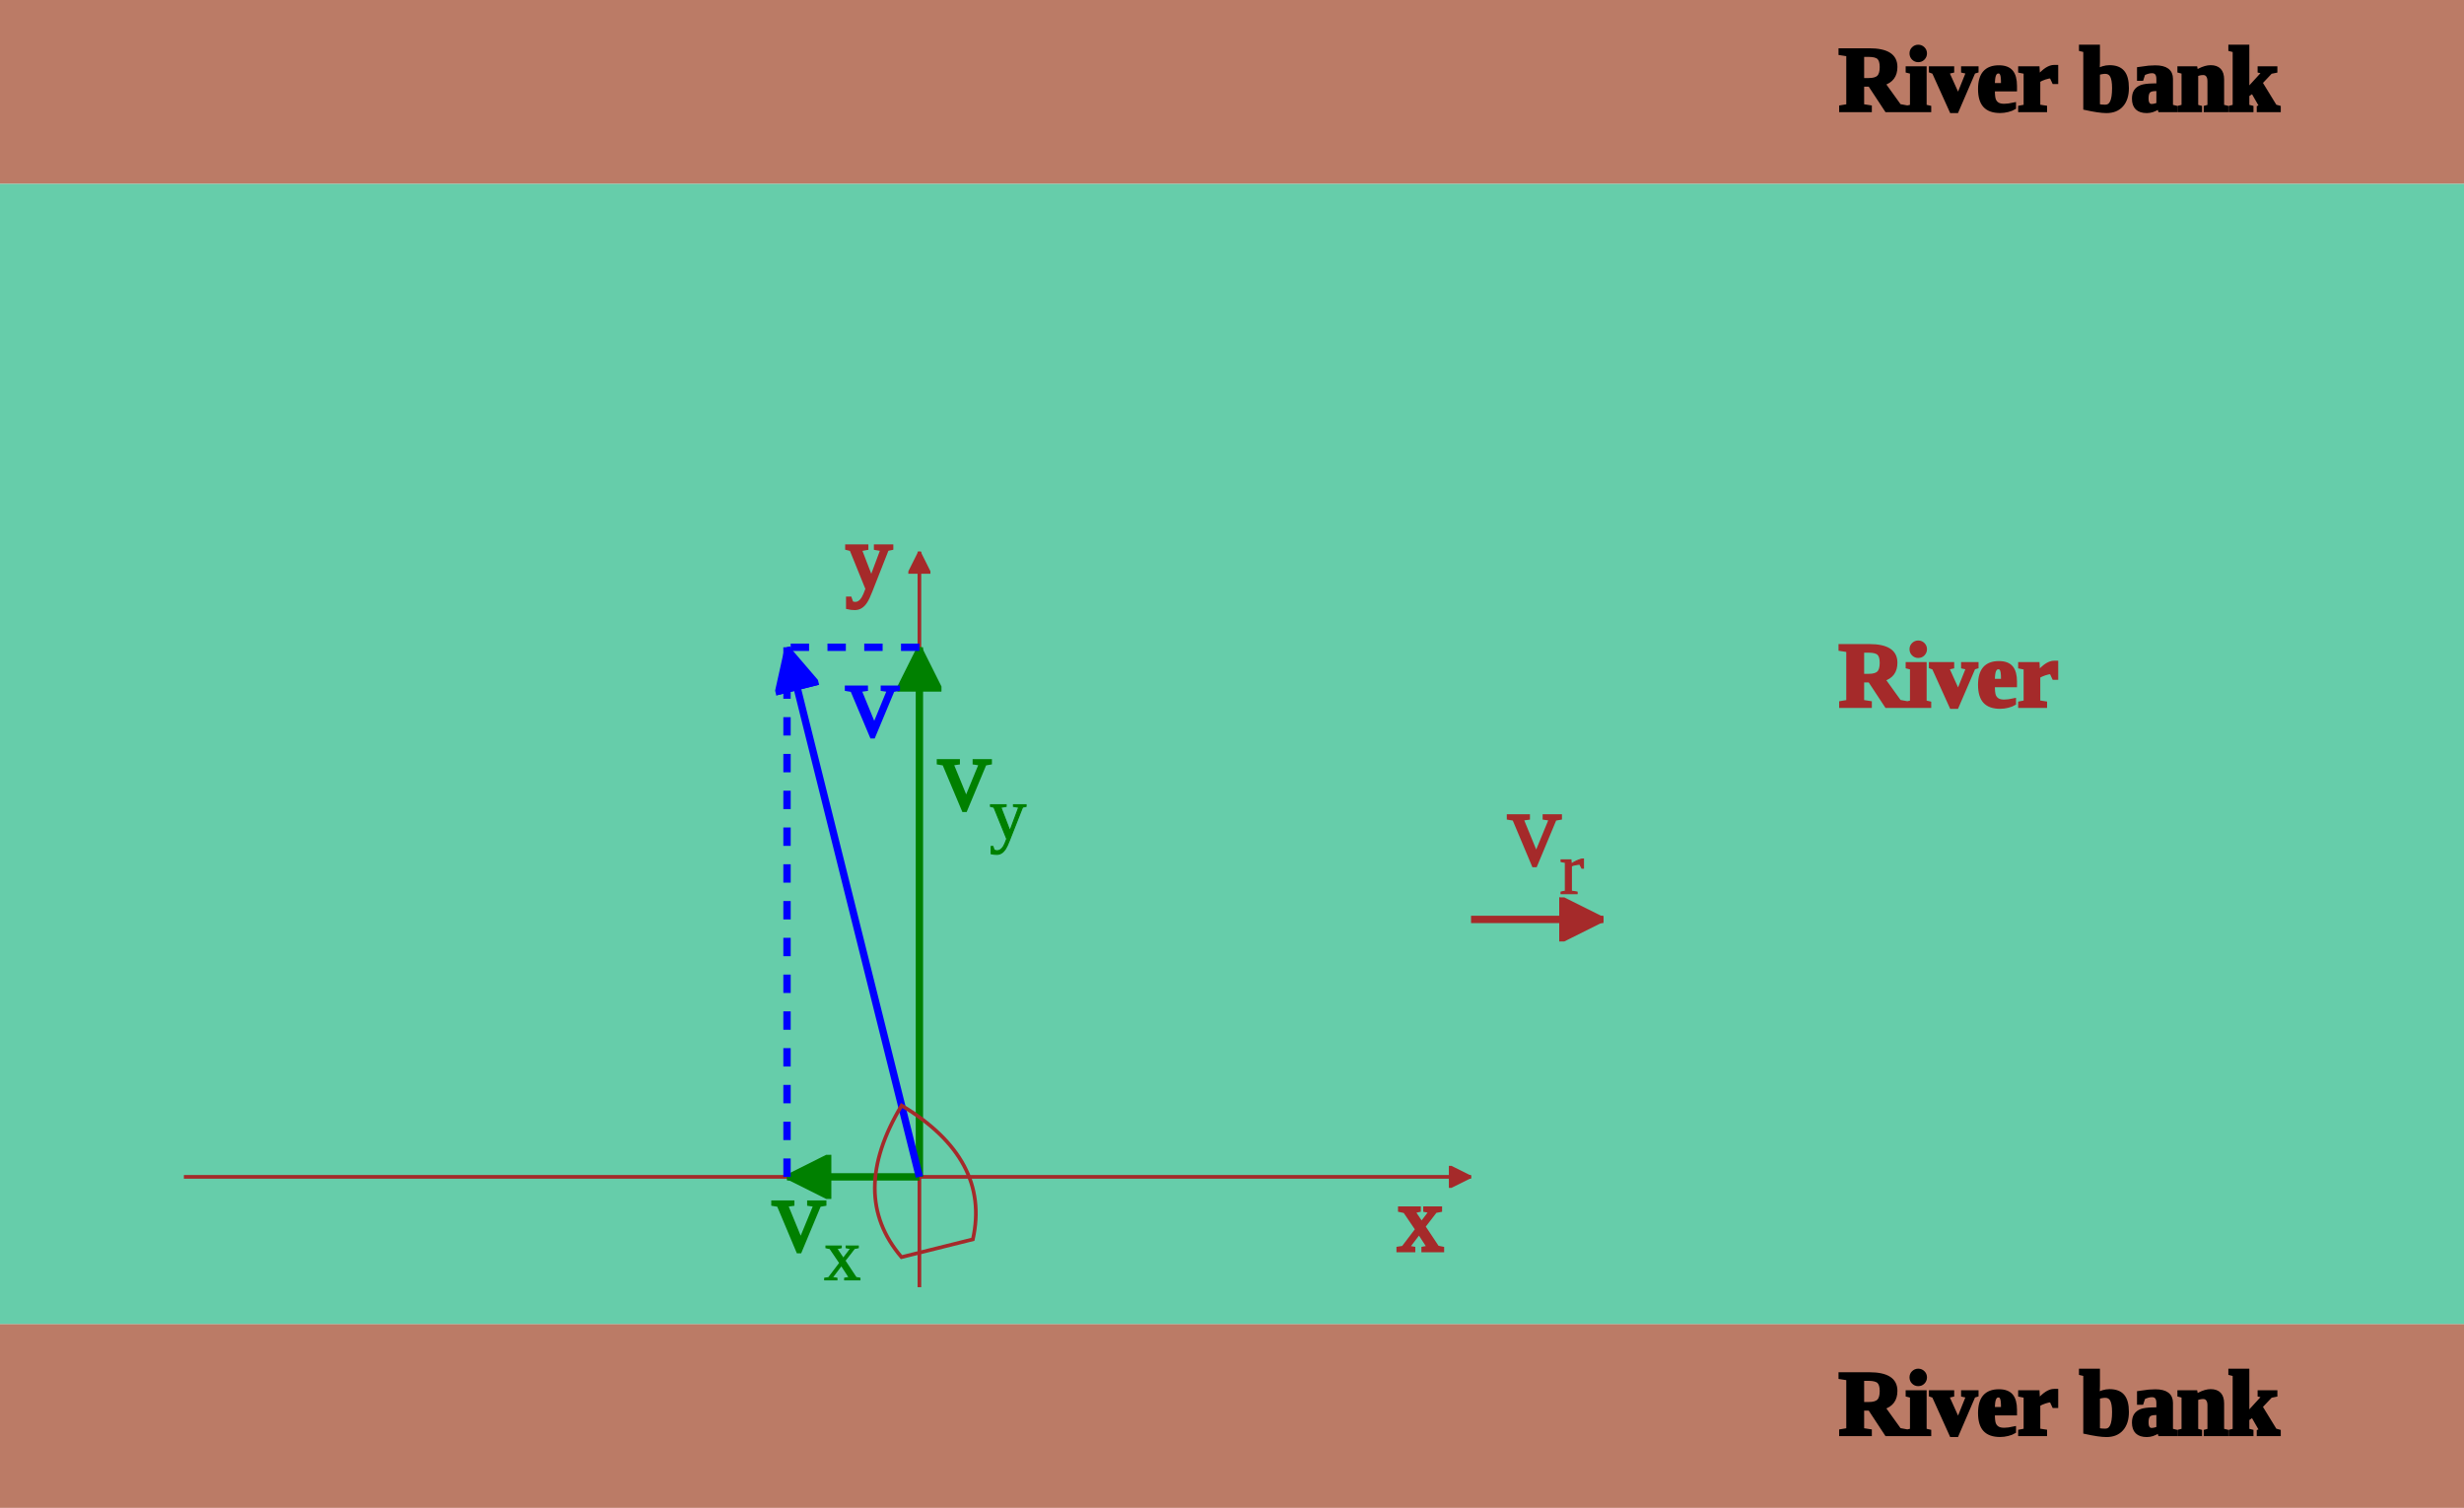
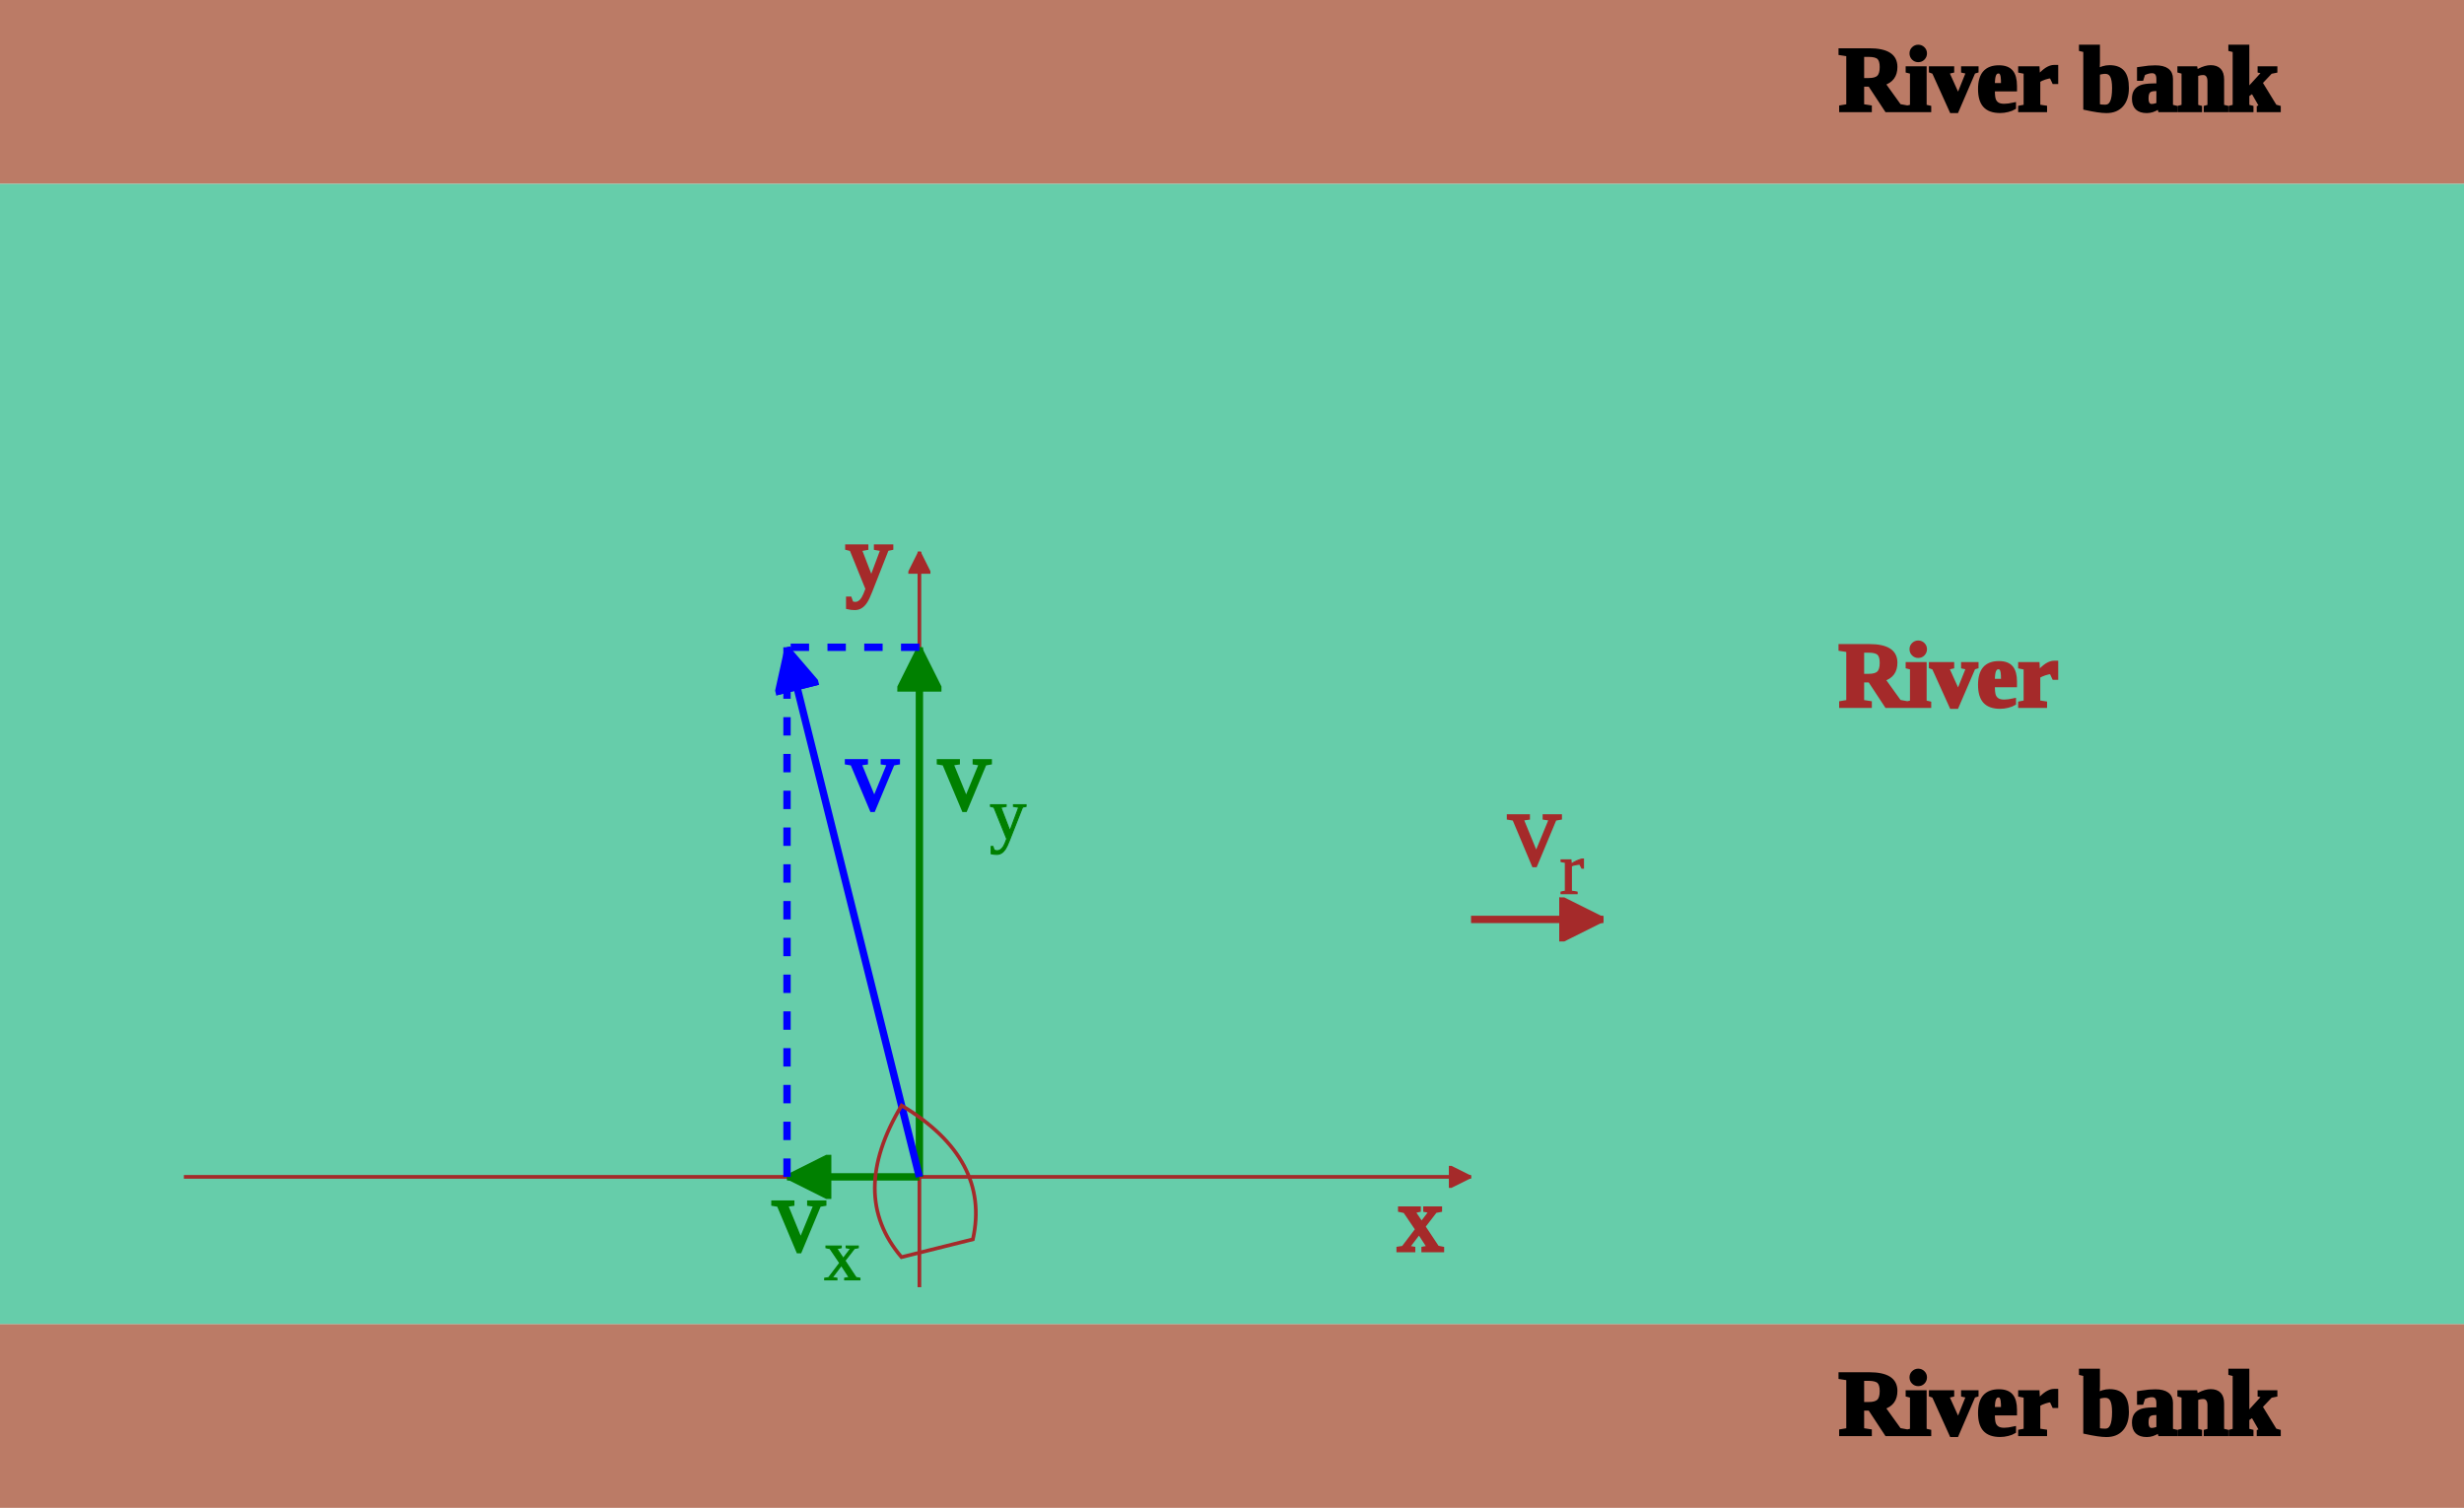
<svg xmlns="http://www.w3.org/2000/svg" width="670" height="410" viewBox="0 0 670 410">
  <defs>
    <marker id="Bluearrow" viewBox="0 0 10 10" refX="10" refY="5" markerWidth="6" markerHeight="6" orient="auto-start-reverse">
      <path d="M 0 0 L 10 5 L 0 10 z" stroke="blue" fill="blue" />
    </marker>
    <marker id="Brownarrow" viewBox="0 0 10 10" refX="10" refY="5" markerWidth="6" markerHeight="6" orient="auto-start-reverse">
      <path d="M 0 0 L 10 5 L 0 10 z" stroke="brown" fill="brown" />
    </marker>
    <marker id="Greenarrow" viewBox="0 0 10 10" refX="10" refY="5" markerWidth="6" markerHeight="6" orient="auto-start-reverse">
      <path d="M 0 0 L 10 5 L 0 10 z" stroke="green" fill="green" />
    </marker>
  </defs>
  <rect style="fill:#af634a;fill-opacity:0.84" width="670" height="50" x="0" y="360" />
  <text x="500" y="390" font-size="25" stroke="black" font-weight="bold">
        River bank
    </text>
  <rect style="fill:#af634a;fill-opacity:0.84" width="670" height="50" x="0" y="0" />
  <text x="500" y="30" font-size="25" stroke="black" font-weight="bold">
        River bank
    </text>
  <rect style="fill:mediumaquamarine" width="670" height="310" x="0" y="50" />
  <text x="500" y="192" font-size="25" stroke="brown" fill="brown" font-weight="bold">
        River
    </text>
  <line x1="50" y1="320" x2="400" y2="320" stroke="brown" stroke-width="1" marker-end="url(#Brownarrow)" />
  <text x="380" y="340" font-size="25" stroke="brown" fill="brown">
		x
	</text>
  <line x1="250" y1="350" x2="250" y2="150" stroke="brown" stroke-width="1" marker-end="url(#Brownarrow)" />
  <text x="230" y="160" font-size="25" stroke="brown" fill="brown">
		y
	</text>
  <line x1="400" y1="250" x2="436" y2="250" stroke="brown" stroke-width="2" marker-end="url(#Brownarrow)" />
  <text x="410" y="235" font-size="20" stroke="brown" fill="brown">
		V
		<tspan dx="-5" dy="8" font-size="20" stroke-width="0.3">r</tspan>
  </text>
  <line x1="250" y1="320" x2="250" y2="176" stroke="green" stroke-width="2" marker-end="url(#Greenarrow)" />
  <text x="255" y="220" font-size="20" stroke="green" fill="green">
		V
		<tspan dx="-5" dy="8" font-size="20" stroke-width="0.3">y</tspan>
  </text>
  <line x1="250" y1="320" x2="214" y2="320" stroke="green" stroke-width="2" marker-end="url(#Greenarrow)" />
  <text x="210" y="340" font-size="20" stroke="green" fill="green">
		V
		<tspan dx="-5" dy="8" font-size="20" stroke-width="0.3">x</tspan>
  </text>
  <line x1="214" y1="320" x2="214" y2="176" stroke="blue" stroke-width="2" stroke-dasharray="5,5" />
  <line x1="250" y1="176" x2="214" y2="176" stroke="blue" stroke-width="2" stroke-dasharray="5,5" />
  <line x1="250" y1="320" x2="214" y2="176" stroke="blue" stroke-width="2" marker-end="url(#Bluearrow)" />
-   <text x="230" y="200" font-size="20" stroke="blue" fill="blue">
+   <text x="230" y="220" font-size="20" stroke="blue" fill="blue">
		V
	</text>
  <g transform="translate(230, 300)       rotate(-104, 20, 20)">
    <path d="M 0 10 q 20 -10 40 10 q -20 20 -40 10 z" stroke="brown" style="fill:none" />
  </g>
</svg>
